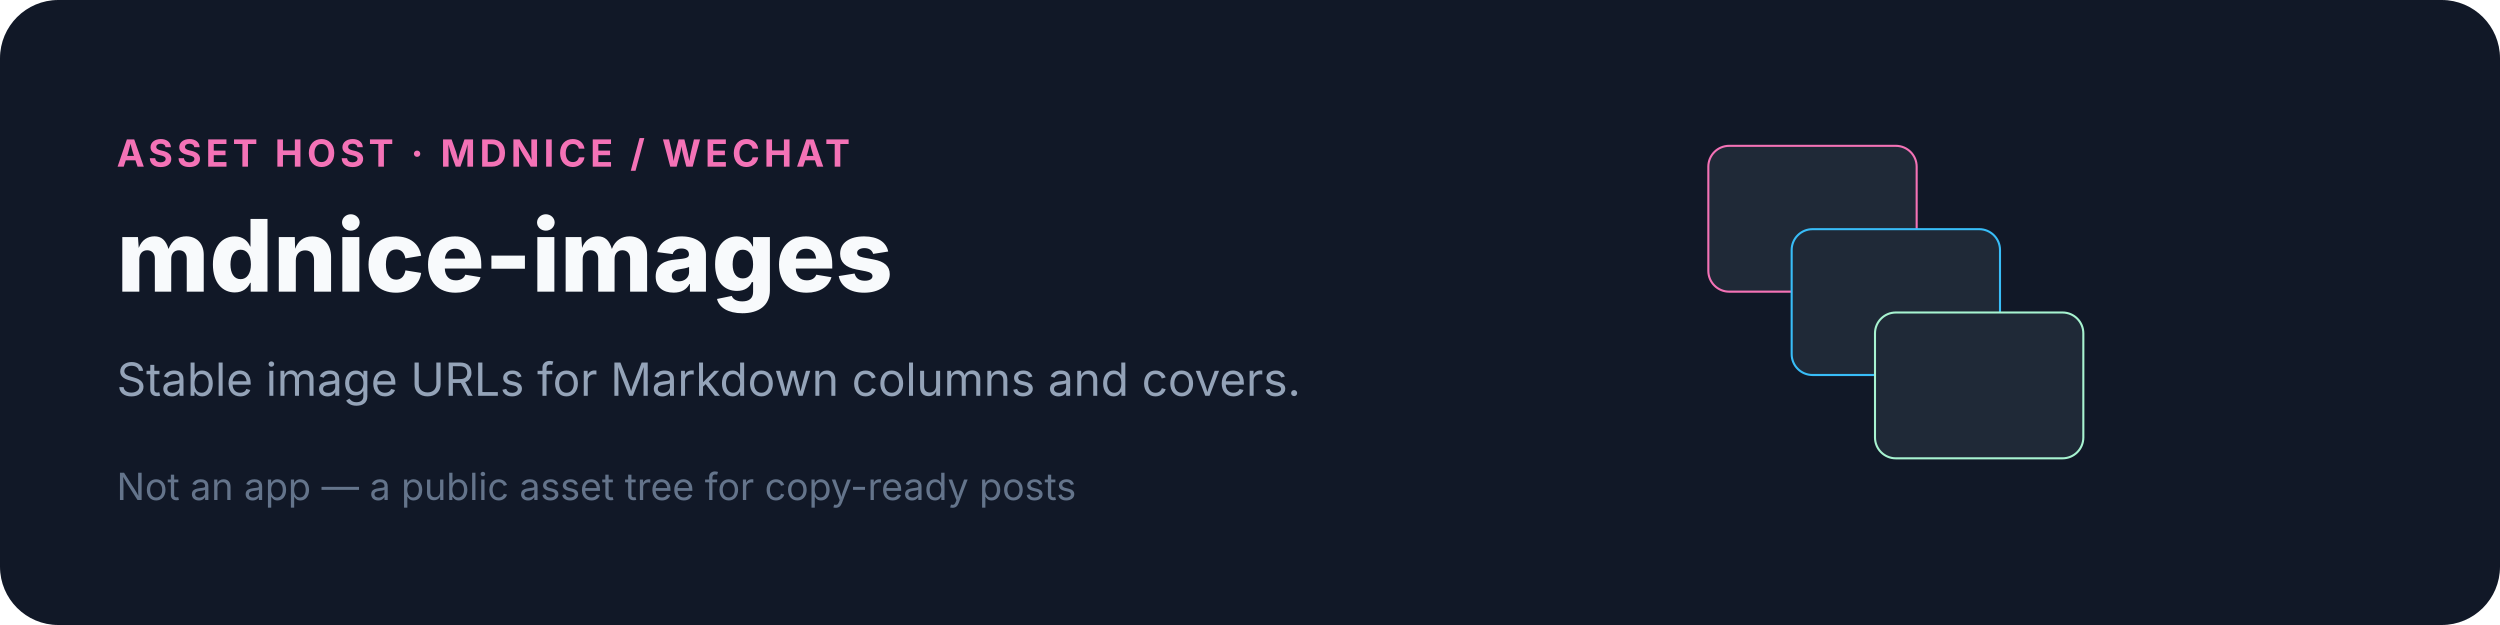
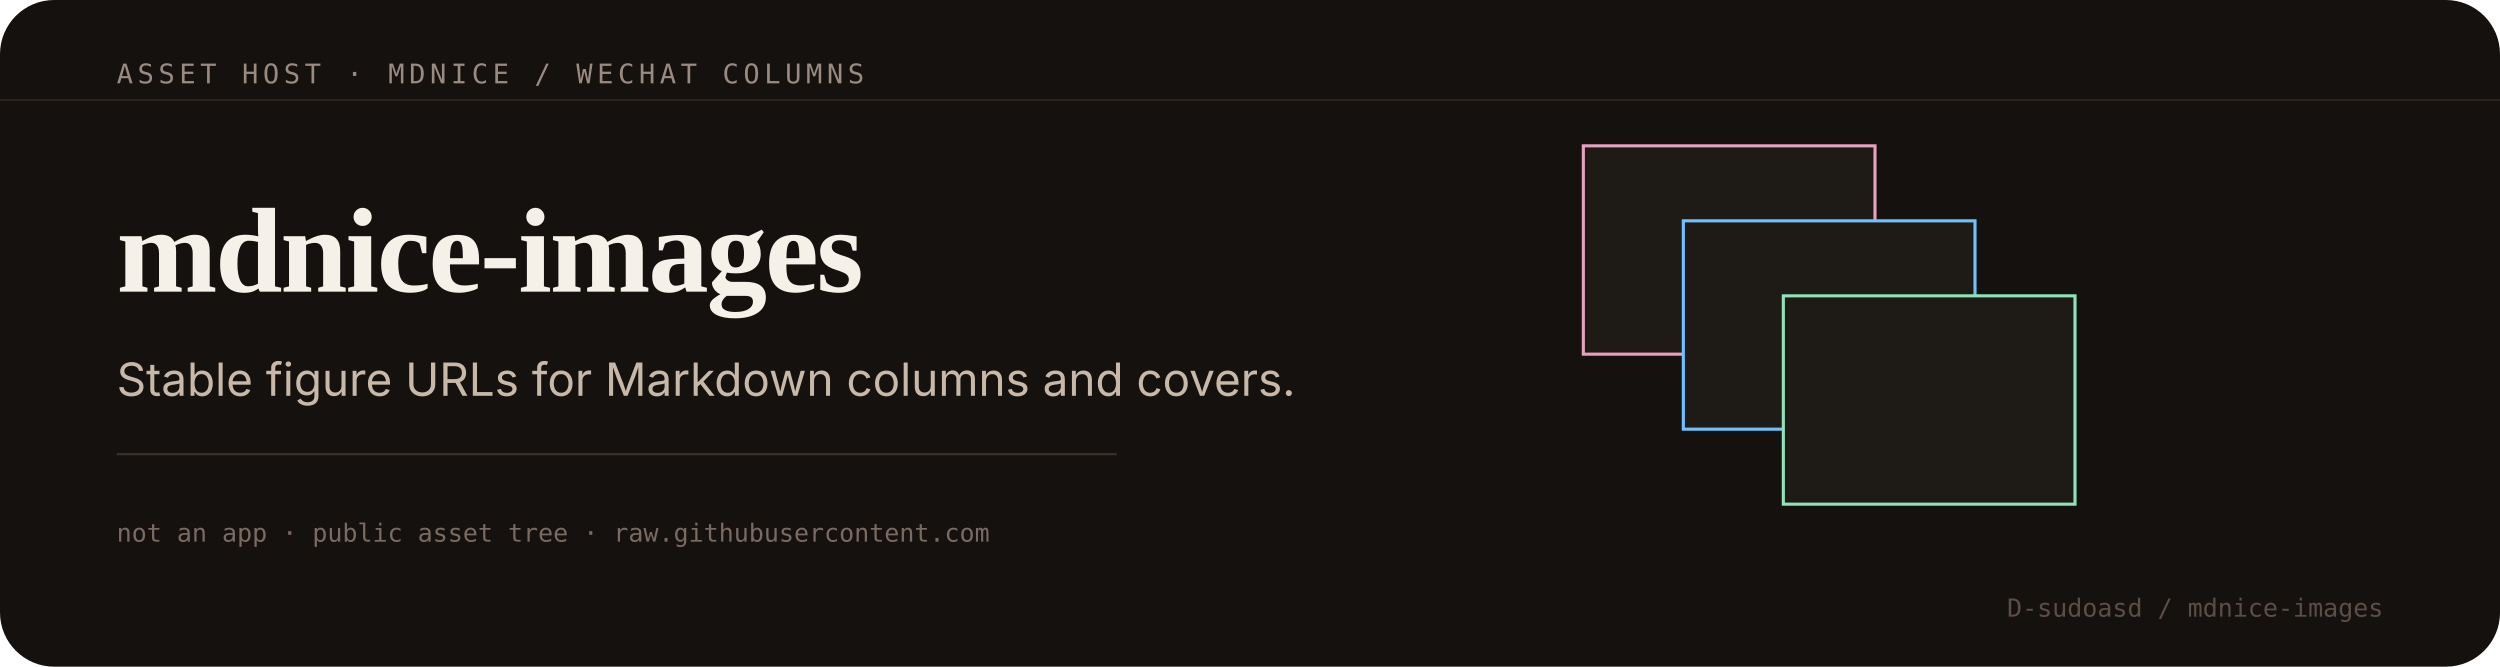
- <svg xmlns="http://www.w3.org/2000/svg" width="1200" height="300" viewBox="0 0 1200 300" role="img" aria-labelledby="title desc">
-   <rect width="1200" height="300" rx="28" fill="#111827" />
-   <g font-family="-apple-system, BlinkMacSystemFont, Segoe UI, PingFang SC, sans-serif">
-     <text x="56" y="80" fill="#f472b6" font-size="18" font-weight="700" letter-spacing="2">ASSET HOST · MDNICE / WECHAT</text>
-     <text x="56" y="140" fill="#f8fafc" font-size="48" font-weight="800">mdnice-images</text>
-     <text x="56" y="190" fill="#94a3b8" font-size="22">Stable image URLs for Markdown columns and covers.</text>
-     <text x="56" y="240" fill="#64748b" font-size="18">Not an app — a public asset tree for copy-ready posts</text>
+ <svg xmlns="http://www.w3.org/2000/svg" width="1200" height="320" viewBox="0 0 1200 320" role="img" aria-labelledby="title desc">
+   <rect width="1200" height="320" rx="26" fill="#14110F" />
+   <path d="M0 48H1200" stroke="#2A2420" />
+   <g transform="translate(56 40)" font-family="-apple-system,BlinkMacSystemFont,'Segoe UI',sans-serif">
+     <text fill="#9A8A80" font-family="ui-monospace,SFMono-Regular,Menlo,monospace" font-size="13" letter-spacing="2.2">ASSET HOST · MDNICE / WECHAT COLUMNS</text>
+     <text y="100" fill="#F5F0E8" font-family="Georgia,'Times New Roman',serif" font-size="58" font-weight="700" letter-spacing="-1">mdnice-images</text>
+     <text y="150" fill="#C8B8A8" font-size="22">Stable figure URLs for Markdown columns and covers.</text>
+     <path d="M0 178H480" stroke="#3A322C" />
+     <text y="220" fill="#7A6A60" font-family="ui-monospace,SFMono-Regular,Menlo,monospace" font-size="12">not an app · public asset tree · raw.githubusercontent.com</text>
  </g>
-   <g transform="translate(820 70)">
-     <rect width="100" height="70" rx="10" fill="#1f2937" stroke="#f472b6" />
-     <rect x="40" y="40" width="100" height="70" rx="10" fill="#1f2937" stroke="#38bdf8" />
-     <rect x="80" y="80" width="100" height="70" rx="10" fill="#1f2937" stroke="#a7f3d0" />
+   <g transform="translate(760 70)">
+     <rect width="140" height="100" fill="#1E1A16" stroke="#E8A0C0" stroke-width="1.5" />
+     <rect x="48" y="36" width="140" height="100" fill="#1E1A16" stroke="#6EC1FF" stroke-width="1.5" />
+     <rect x="96" y="72" width="140" height="100" fill="#1E1A16" stroke="#8FE3B8" stroke-width="1.5" />
  </g>
+   <text x="1144" y="296" text-anchor="end" fill="#5A4E46" font-family="ui-monospace,SFMono-Regular,Menlo,monospace" font-size="12">D-sudoasd / mdnice-images</text>
</svg>
